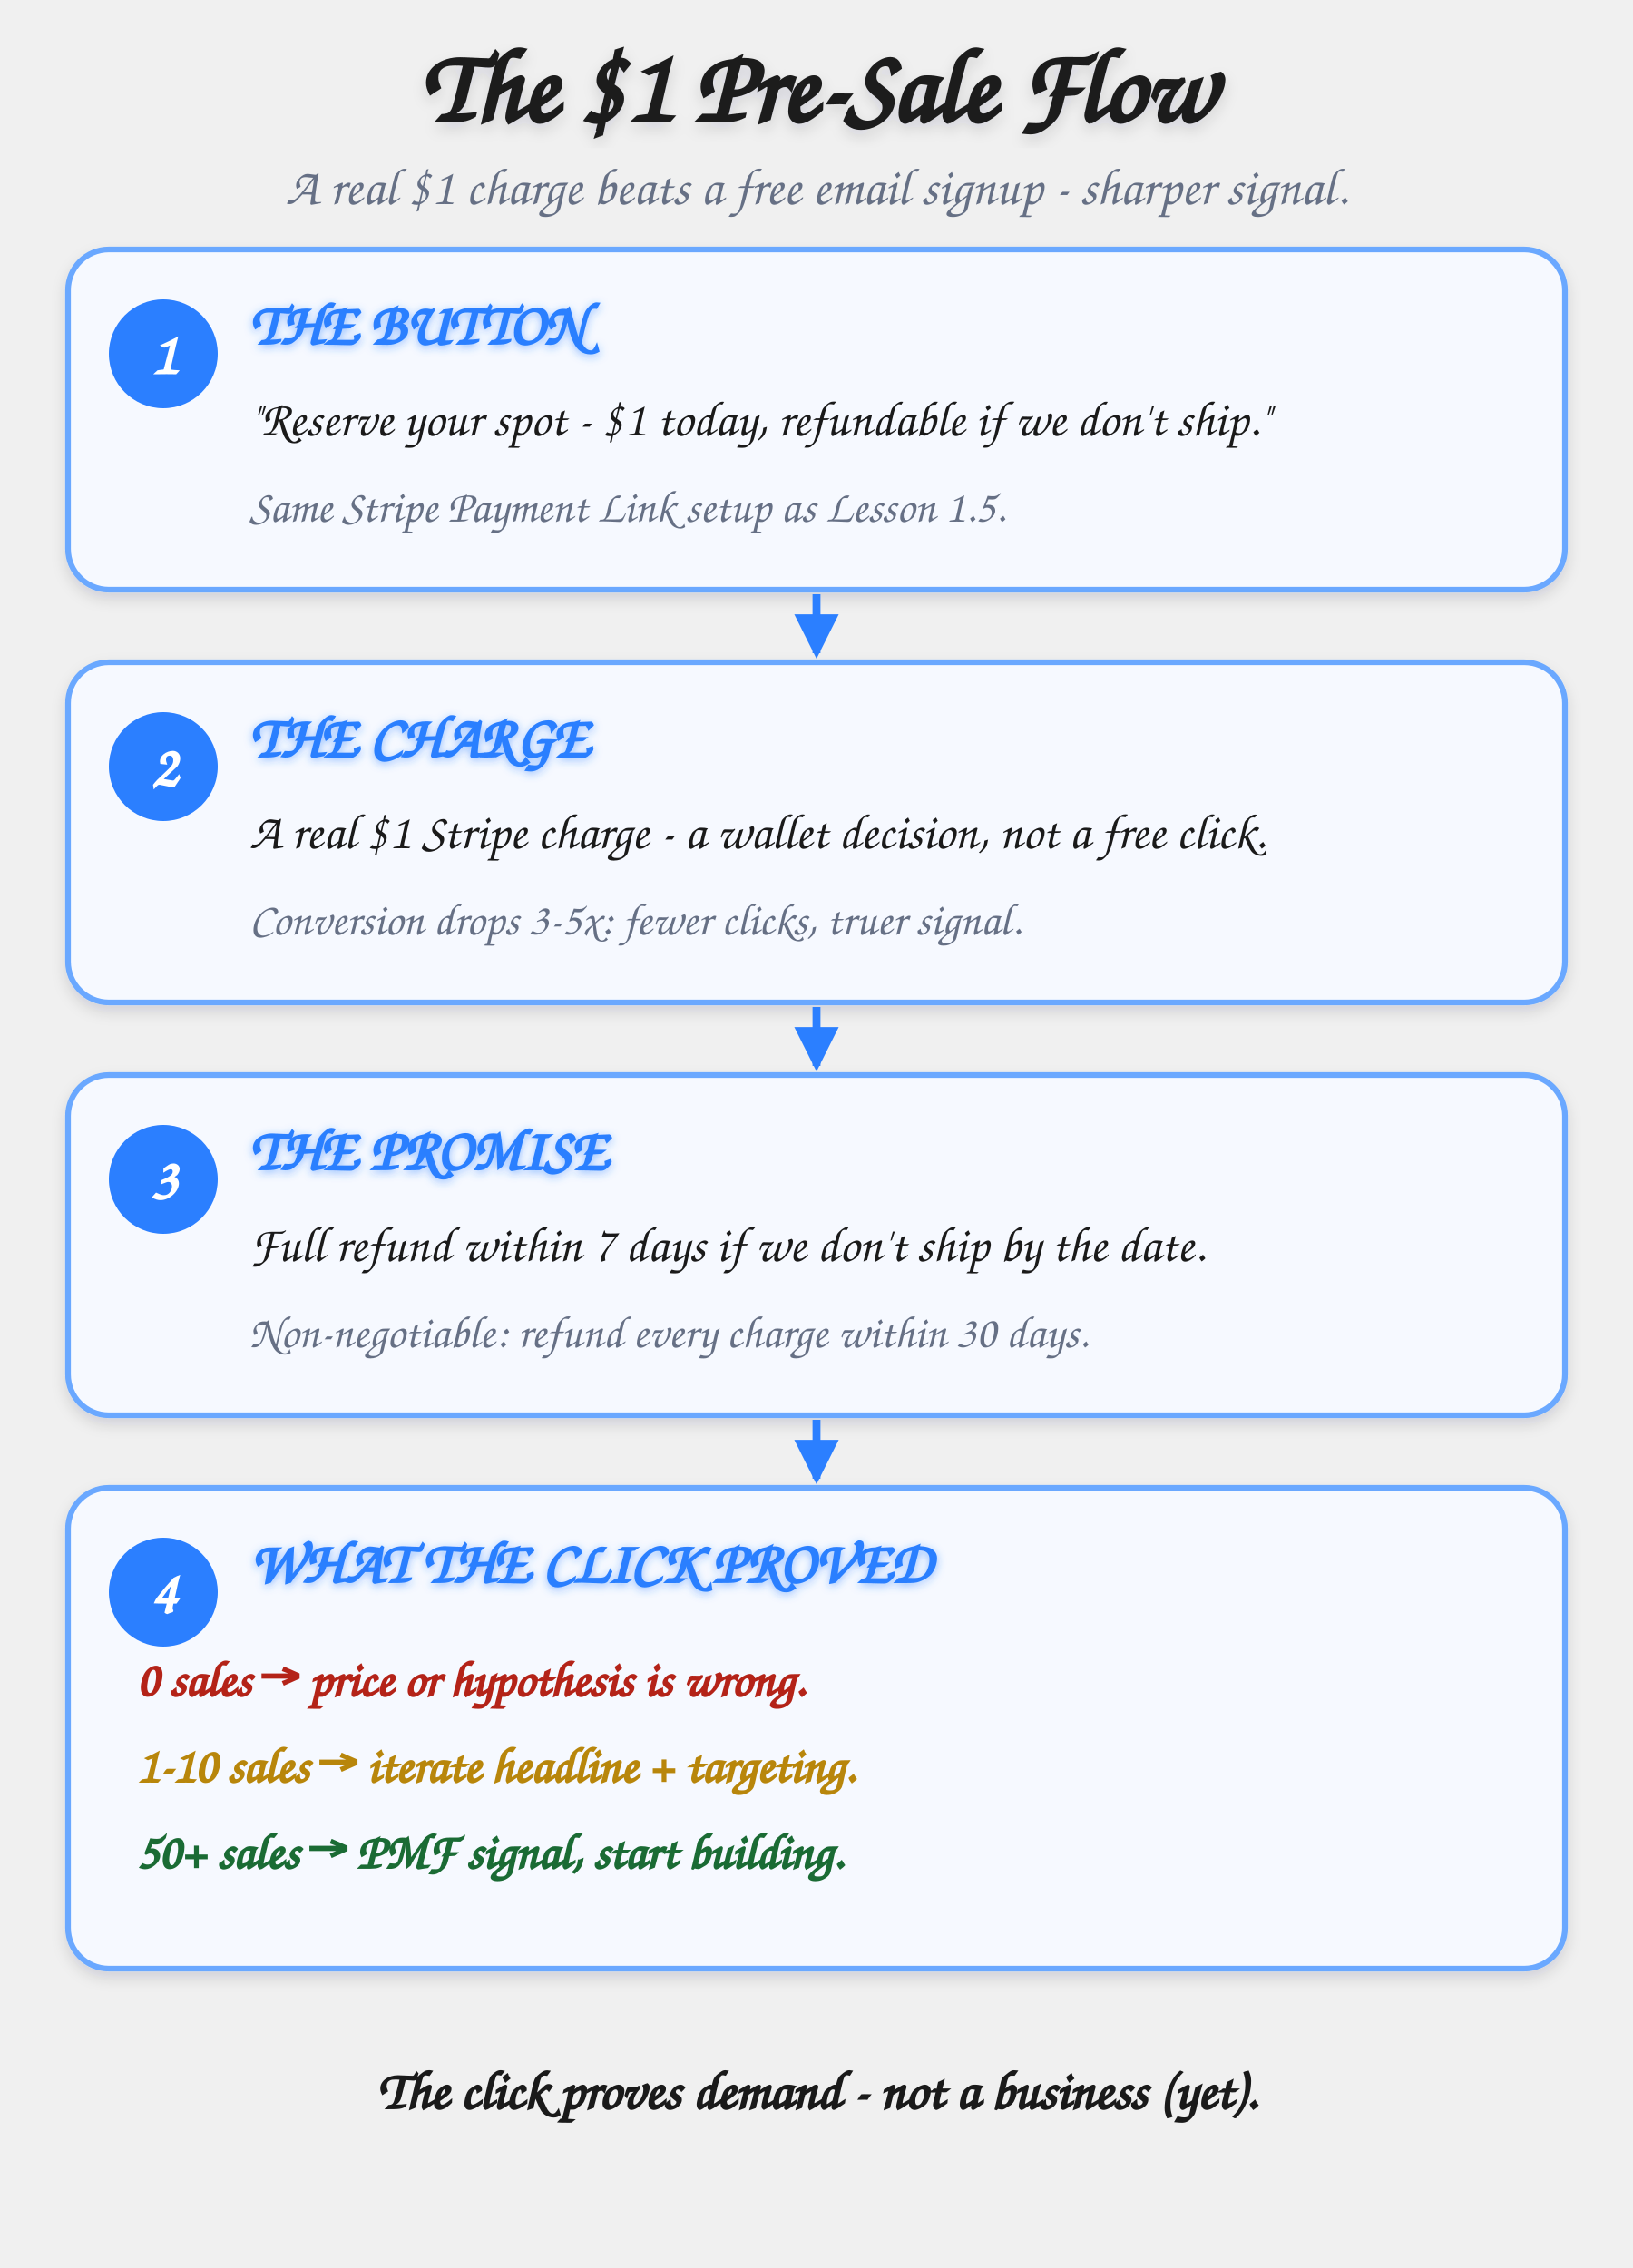
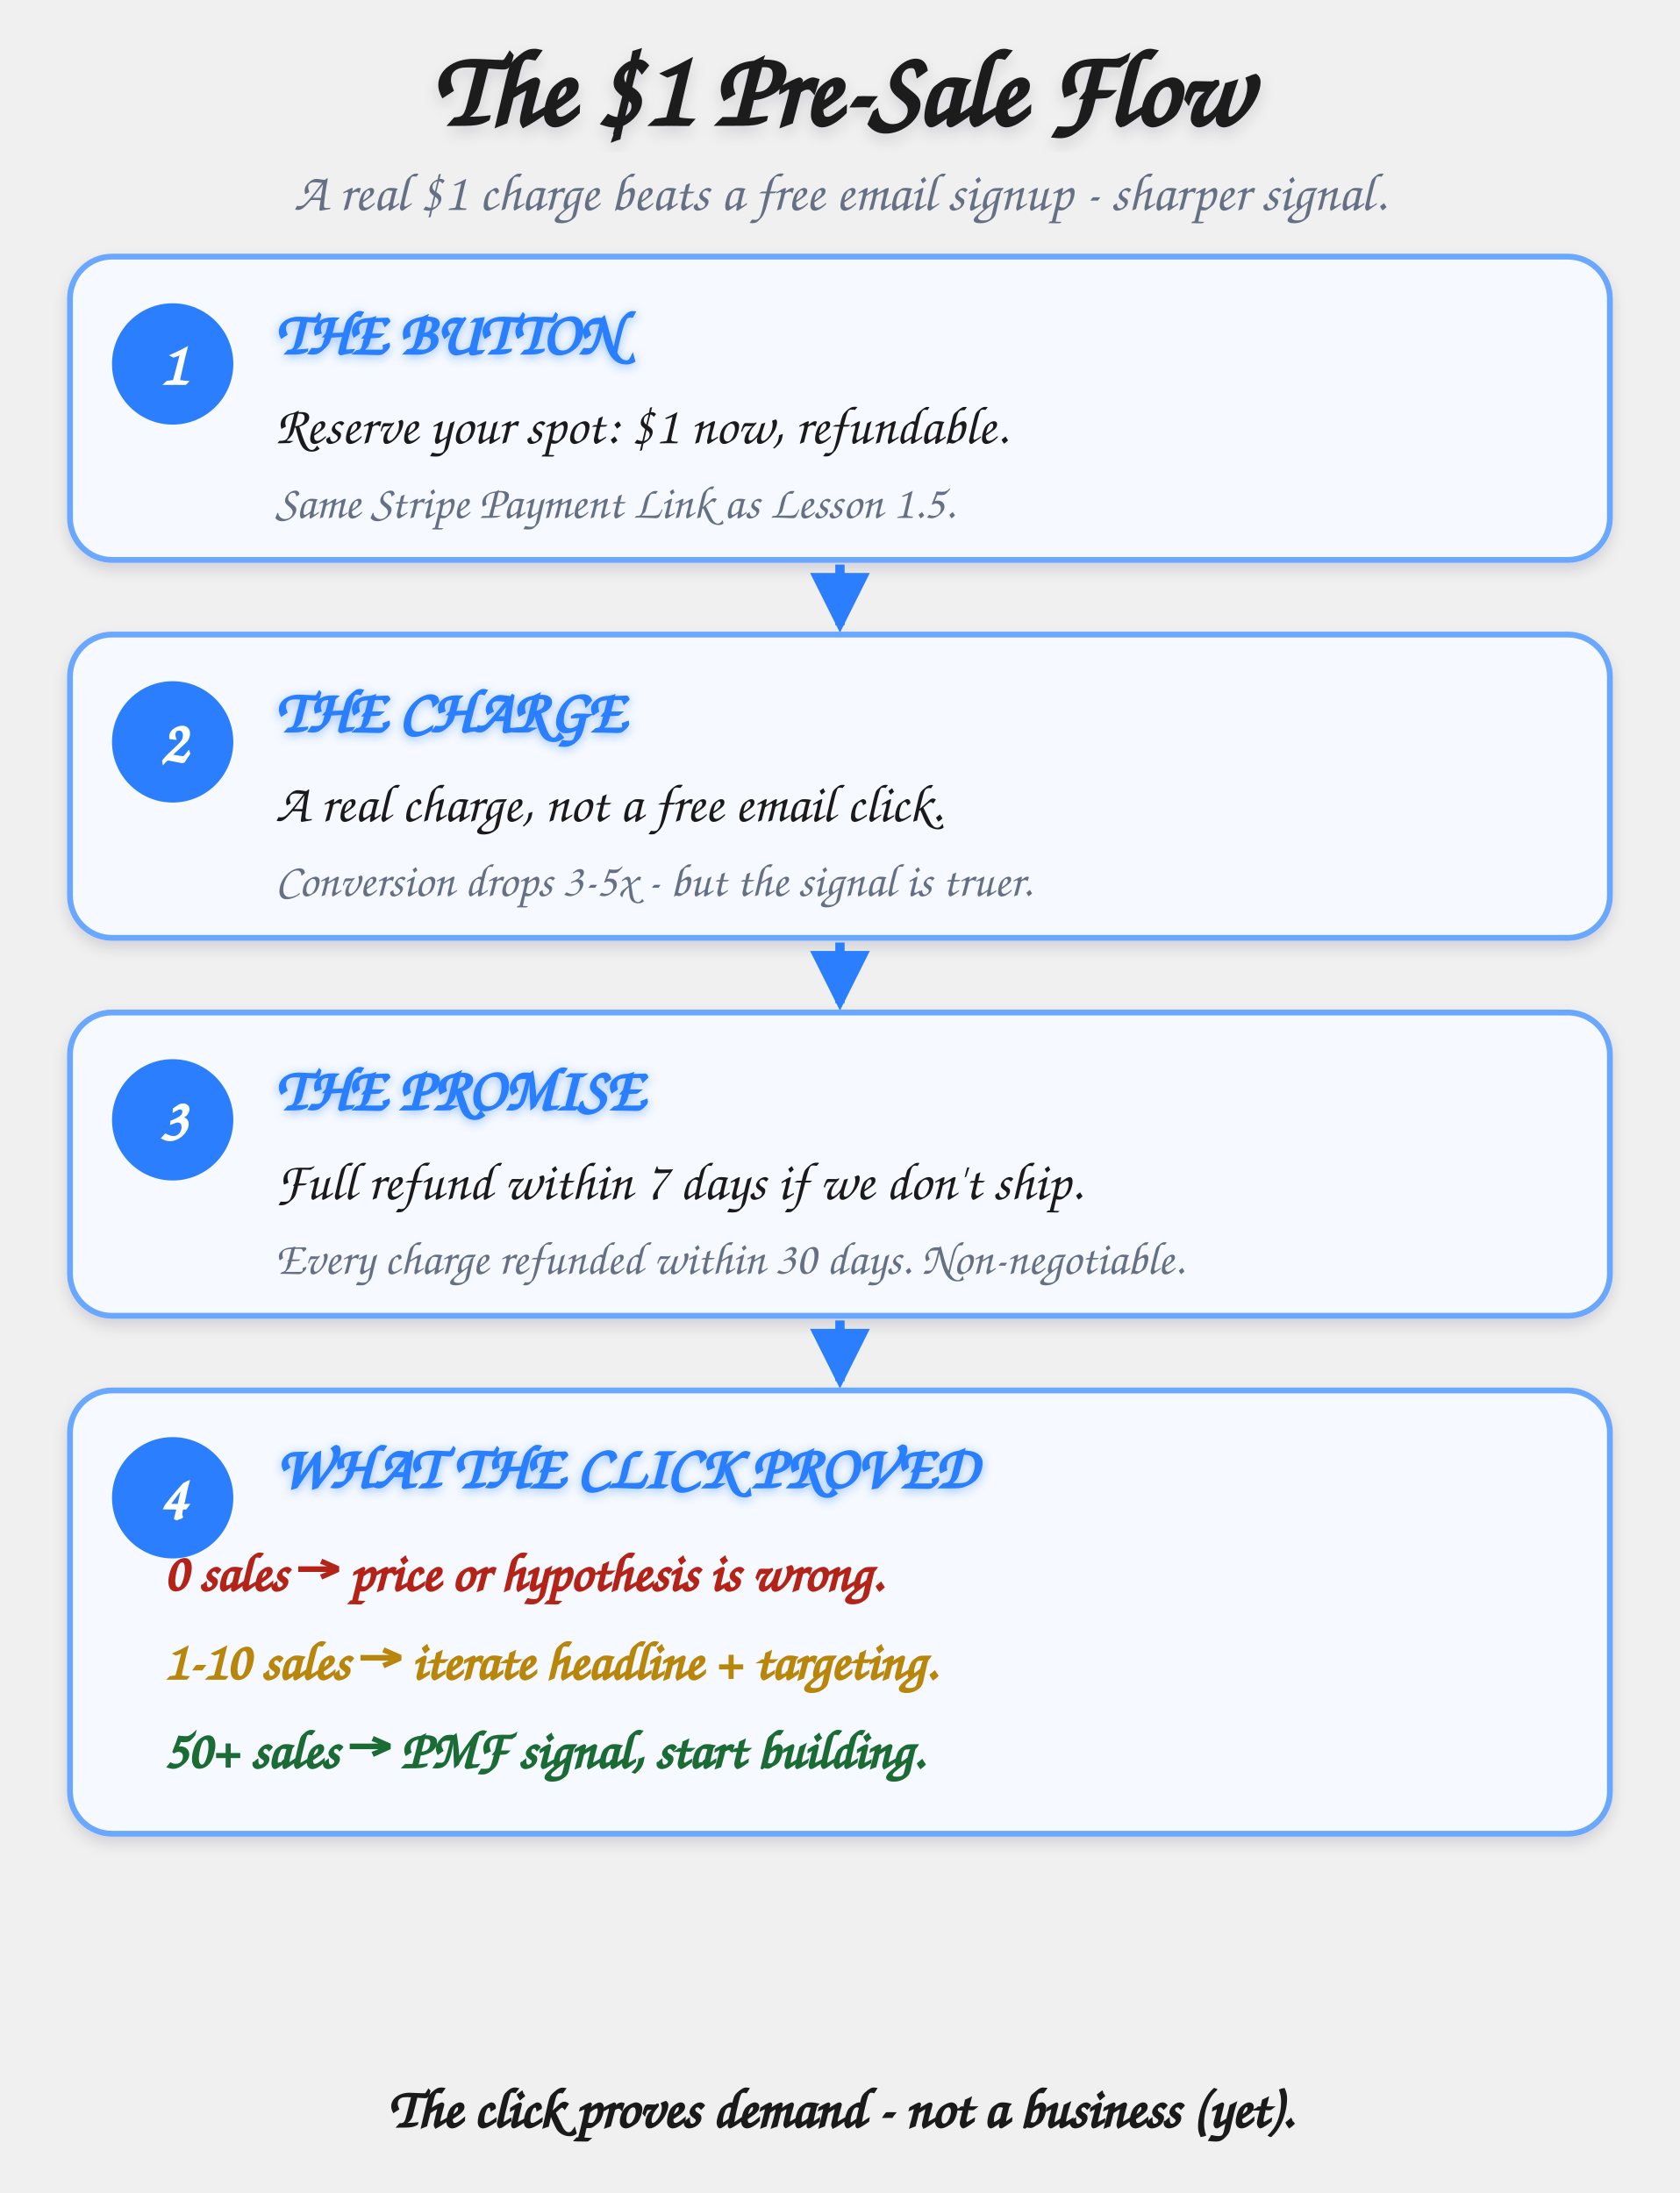
- <svg xmlns="http://www.w3.org/2000/svg" viewBox="0 0 720 1000" role="img" aria-labelledby="dp-title">
+ <svg xmlns="http://www.w3.org/2000/svg" viewBox="0 0 720 940" role="img" aria-labelledby="dp-title">
  <defs>
    <style>
      .h  { font-family: "Caveat", "Patrick Hand", "Comic Sans MS", cursive; }
      .title{ font-size: 46px; font-weight: 700; fill: #1a1a1a; filter: url(#soft); }
      .sub  { font-size: 23px; fill: #667085; }
      .card { fill: #f6f9ff; stroke: #6aa8ff; stroke-width: 2.5; filter: url(#soft); }
      .num  { fill: #2b7fff; }
      .numt { font-size: 26px; font-weight: 700; fill: #fff; }
      .stept{ font-size: 26px; font-weight: 700; fill: #2b7fff; filter: url(#gB); }
-       .body { font-size: 22px; fill: #1a1a1a; }
+       .body { font-size: 23px; fill: #1a1a1a; }
      .note { font-size: 20px; fill: #667085; font-style: italic; }
-       .o0 { font-size: 22px; font-weight: 700; fill: #b42318; }
-       .o1 { font-size: 22px; font-weight: 700; fill: #b8860b; }
-       .o5 { font-size: 22px; font-weight: 700; fill: #1a6b34; }
+       .o0 { font-size: 23px; font-weight: 700; fill: #b42318; }
+       .o1 { font-size: 23px; font-weight: 700; fill: #b8860b; }
+       .o5 { font-size: 23px; font-weight: 700; fill: #1a6b34; }
      .foot { font-size: 24px; font-weight: 700; fill: #1a1a1a; }
-       .arrow{ stroke: #2b7fff; stroke-width: 3.5; fill: none; }
+       .arrow{ stroke: #2b7fff; stroke-width: 4; fill: none; }
    </style>
    <filter id="soft" x="-6%" y="-10%" width="112%" height="120%">
      <feDropShadow dx="0" dy="3" stdDeviation="3" flood-color="#1a1a2e" flood-opacity="0.13" />
    </filter>
    <filter id="gB" x="-20%" y="-40%" width="140%" height="180%">
      <feDropShadow dx="0" dy="1" stdDeviation="2" flood-color="#2b7fff" flood-opacity="0.5" />
    </filter>
-     <marker id="ab" viewBox="0 0 10 10" refX="7" refY="5" markerWidth="7" markerHeight="7" orient="auto-start-reverse">
+     <marker id="ab" viewBox="0 0 10 10" refX="7" refY="5" markerWidth="8" markerHeight="8" orient="auto-start-reverse">
      <path d="M 0 1 L 8 5 L 0 9 z" fill="#2b7fff" />
    </marker>
  </defs>
  <text x="360" y="54" text-anchor="middle" class="h title">The $1 Pre-Sale Flow</text>
  <text x="360" y="90" text-anchor="middle" class="h sub">A real $1 charge beats a free email signup - sharper signal.</text>
  <g transform="translate(0,110)">
-     <rect x="30" y="0" width="660" height="150" rx="18" class="card" />
-     <circle cx="72" cy="46" r="24" class="num" />
-     <text x="72" y="55" text-anchor="middle" class="h numt">1</text>
-     <text x="110" y="42" class="h stept">THE BUTTON</text>
-     <text x="110" y="82" class="h body">"Reserve your spot - $1 today, refundable if we don't ship."</text>
-     <text x="110" y="120" class="h note">Same Stripe Payment Link setup as Lesson 1.5.</text>
+     <rect x="30" y="0" width="660" height="130" rx="18" class="card" />
+     <circle cx="74" cy="46" r="26" class="num" />
+     <text x="74" y="55" text-anchor="middle" class="h numt">1</text>
+     <text x="118" y="42" class="h stept">THE BUTTON</text>
+     <text x="118" y="80" class="h body">Reserve your spot: $1 now, refundable.</text>
+     <text x="118" y="112" class="h note">Same Stripe Payment Link as Lesson 1.5.</text>
  </g>
-   <path d="M 360 262 L 360 288" class="arrow" marker-end="url(#ab)" />
-   <g transform="translate(0,292)">
-     <rect x="30" y="0" width="660" height="150" rx="18" class="card" />
-     <circle cx="72" cy="46" r="24" class="num" />
-     <text x="72" y="55" text-anchor="middle" class="h numt">2</text>
-     <text x="110" y="42" class="h stept">THE CHARGE</text>
-     <text x="110" y="82" class="h body">A real $1 Stripe charge - a wallet decision, not a free click.</text>
-     <text x="110" y="120" class="h note">Conversion drops 3-5x: fewer clicks, truer signal.</text>
+   <path d="M 360 242 L 360 268" class="arrow" marker-end="url(#ab)" />
+   <g transform="translate(0,272)">
+     <rect x="30" y="0" width="660" height="130" rx="18" class="card" />
+     <circle cx="74" cy="46" r="26" class="num" />
+     <text x="74" y="55" text-anchor="middle" class="h numt">2</text>
+     <text x="118" y="42" class="h stept">THE CHARGE</text>
+     <text x="118" y="80" class="h body">A real charge, not a free email click.</text>
+     <text x="118" y="112" class="h note">Conversion drops 3-5x - but the signal is truer.</text>
  </g>
-   <path d="M 360 444 L 360 470" class="arrow" marker-end="url(#ab)" />
-   <g transform="translate(0,474)">
-     <rect x="30" y="0" width="660" height="150" rx="18" class="card" />
-     <circle cx="72" cy="46" r="24" class="num" />
-     <text x="72" y="55" text-anchor="middle" class="h numt">3</text>
-     <text x="110" y="42" class="h stept">THE PROMISE</text>
-     <text x="110" y="82" class="h body">Full refund within 7 days if we don't ship by the date.</text>
-     <text x="110" y="120" class="h note">Non-negotiable: refund every charge within 30 days.</text>
+   <path d="M 360 404 L 360 430" class="arrow" marker-end="url(#ab)" />
+   <g transform="translate(0,434)">
+     <rect x="30" y="0" width="660" height="130" rx="18" class="card" />
+     <circle cx="74" cy="46" r="26" class="num" />
+     <text x="74" y="55" text-anchor="middle" class="h numt">3</text>
+     <text x="118" y="42" class="h stept">THE PROMISE</text>
+     <text x="118" y="80" class="h body">Full refund within 7 days if we don't ship.</text>
+     <text x="118" y="112" class="h note">Every charge refunded within 30 days. Non-negotiable.</text>
  </g>
-   <path d="M 360 626 L 360 652" class="arrow" marker-end="url(#ab)" />
-   <g transform="translate(0,656)">
-     <rect x="30" y="0" width="660" height="212" rx="18" class="card" />
-     <circle cx="72" cy="46" r="24" class="num" />
-     <text x="72" y="55" text-anchor="middle" class="h numt">4</text>
-     <text x="110" y="42" class="h stept">WHAT THE CLICK PROVED</text>
-     <text x="60" y="92" class="h o0">0 sales → price or hypothesis is wrong.</text>
-     <text x="60" y="130" class="h o1">1-10 sales → iterate headline + targeting.</text>
-     <text x="60" y="168" class="h o5">50+ sales → PMF signal, start building.</text>
+   <path d="M 360 566 L 360 592" class="arrow" marker-end="url(#ab)" />
+   <g transform="translate(0,596)">
+     <rect x="30" y="0" width="660" height="190" rx="18" class="card" />
+     <circle cx="74" cy="46" r="26" class="num" />
+     <text x="74" y="55" text-anchor="middle" class="h numt">4</text>
+     <text x="118" y="42" class="h stept">WHAT THE CLICK PROVED</text>
+     <text x="70" y="86" class="h o0">0 sales → price or hypothesis is wrong.</text>
+     <text x="70" y="124" class="h o1">1-10 sales → iterate headline + targeting.</text>
+     <text x="70" y="162" class="h o5">50+ sales → PMF signal, start building.</text>
  </g>
-   <text x="360" y="930" text-anchor="middle" class="h foot">The click proves demand - not a business (yet).</text>
+   <text x="360" y="912" text-anchor="middle" class="h foot">The click proves demand - not a business (yet).</text>
</svg>
